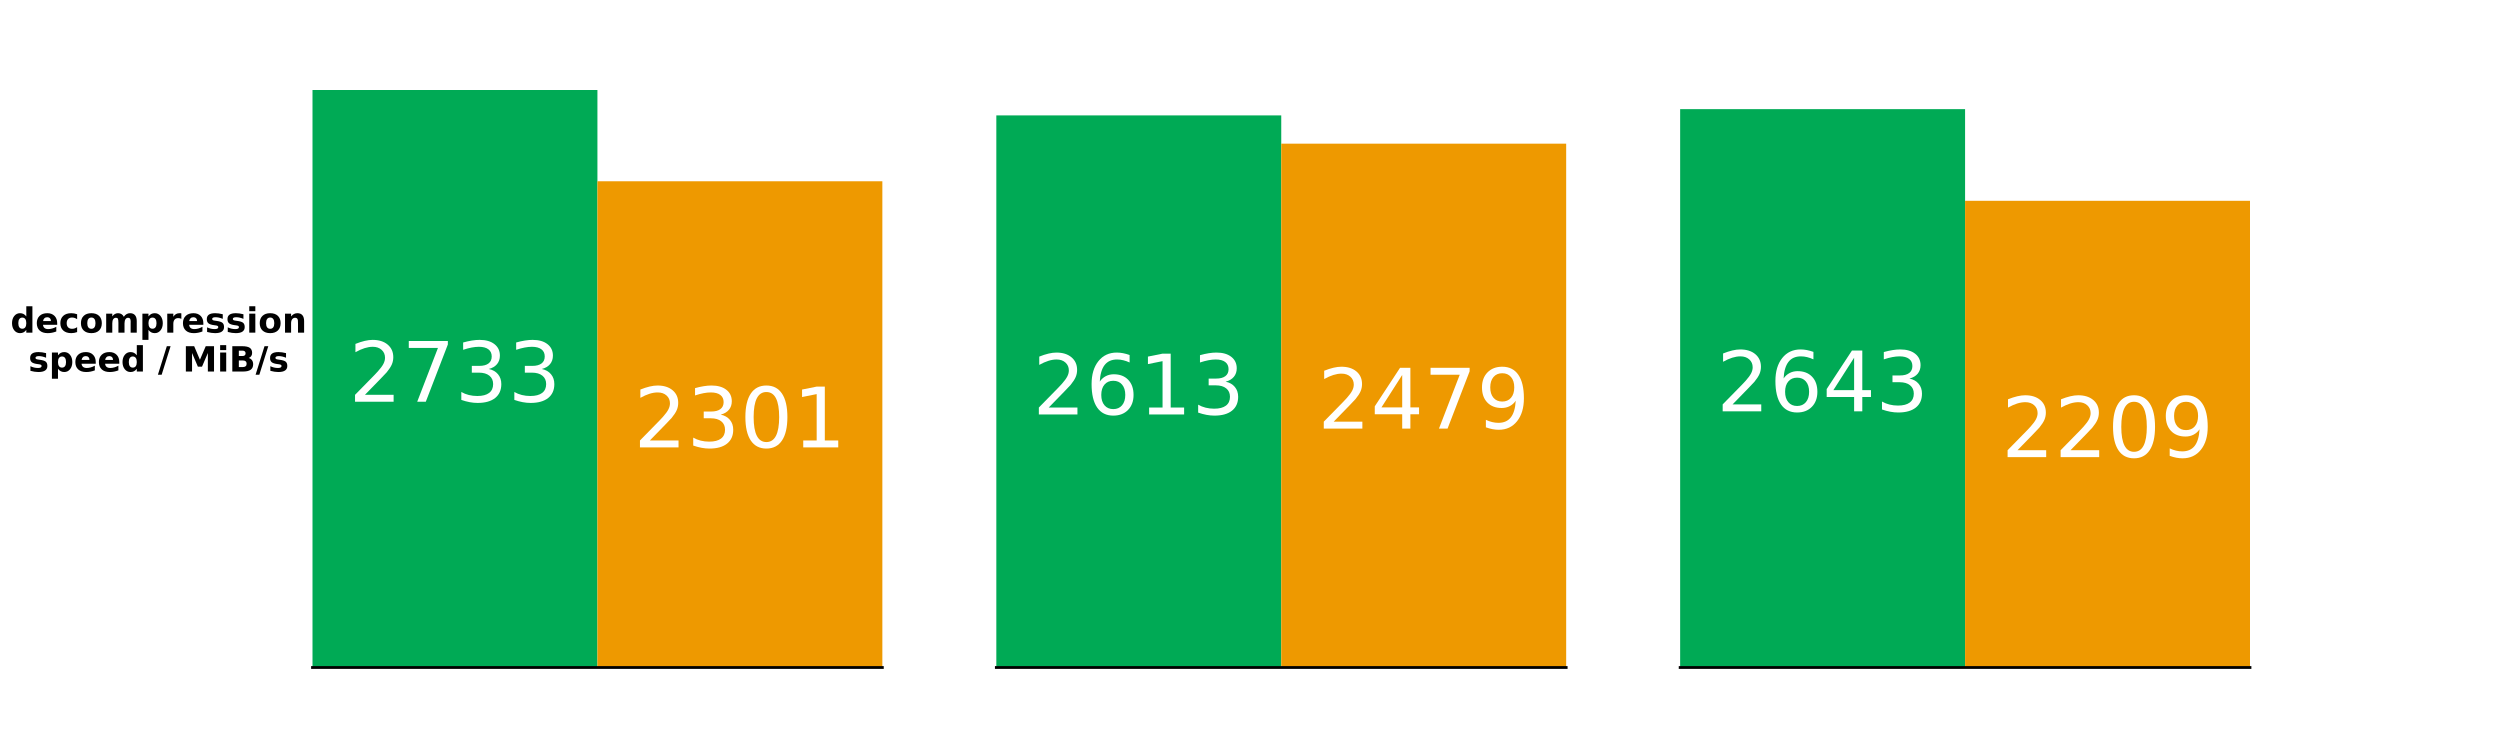
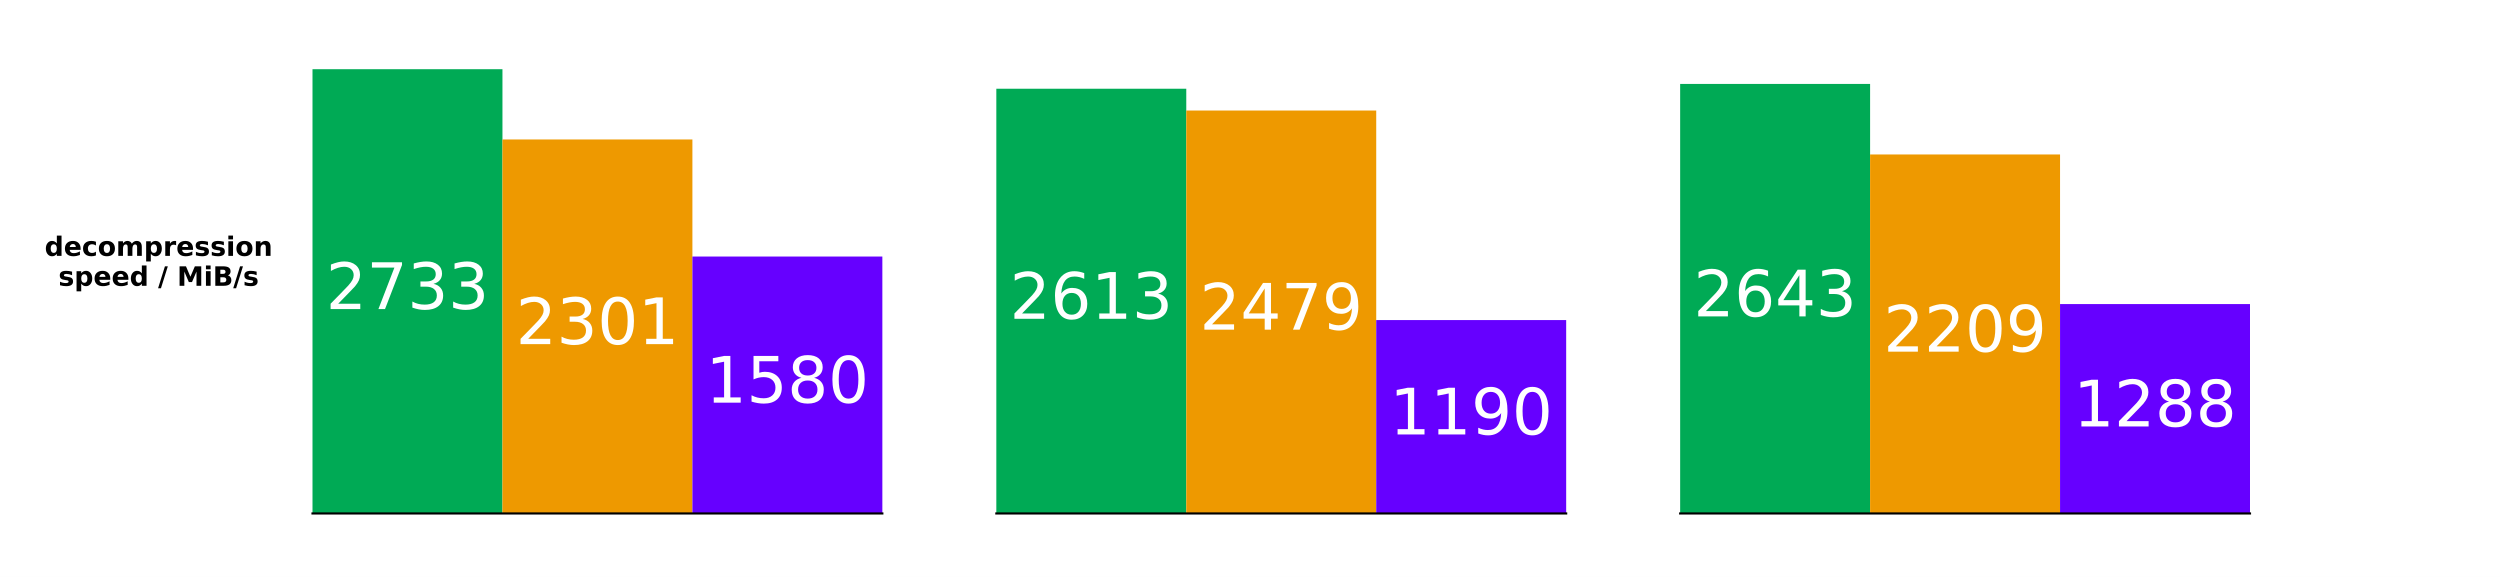
- <svg xmlns="http://www.w3.org/2000/svg" xmlns:xlink="http://www.w3.org/1999/xlink" width="960" height="288" viewBox="0 0 720 216">
+ <svg xmlns="http://www.w3.org/2000/svg" xmlns:xlink="http://www.w3.org/1999/xlink" width="1248" height="288" viewBox="0 0 936 216">
  <defs>
    <style>
            *{stroke-linejoin:round;stroke-linecap:butt}
        </style>
  </defs>
  <g id="figure_1">
-     <path id="patch_1" d="M0 216h720V0H0z" style="fill:#fff" />
+     <path id="patch_1" d="M0 216h936V0H0z" style="fill:#fff" />
    <g id="axes_1">
-       <path id="patch_2" d="M90 192.24h164.118V25.92H90z" style="fill:#fff" />
-       <path id="patch_3" d="M90 192.24h82.059V25.92H90z" clip-path="url(#p243b93a7b1)" style="fill:#0a5" />
-       <path id="patch_4" d="M172.059 192.24h82.059V52.208h-82.06z" clip-path="url(#p243b93a7b1)" style="fill:#e90" />
+       <path id="patch_2" d="M117 192.24h213.353V25.92H117z" style="fill:#fff" />
+       <path id="patch_3" d="M117 192.24h71.118V25.92H117z" clip-path="url(#p91409dd5a8)" style="fill:#0a5" />
+       <path id="patch_4" d="M188.118 192.24h71.117V52.208h-71.117z" clip-path="url(#p91409dd5a8)" style="fill:#e90" />
+       <path id="patch_5" d="M259.235 192.24h71.118V96.055h-71.118z" clip-path="url(#p91409dd5a8)" style="fill:#60f" />
      <g id="matplotlib.axis_2">
        <g id="text_1">
-           <g transform="matrix(.1 0 0 -.1 3.012 95.802)">
+           <g transform="matrix(.1 0 0 -.1 16.719 95.802)">
            <defs>
-               <path id="DejaVuSans-Bold-64" d="M2919 2988v1875h1125V0H2919v506q-231-309-510-453-278-144-643-144-647 0-1063 514-415 515-415 1324t415 1323q416 514 1063 514 362 0 642-145t511-451zM2181 722q360 0 549 262 189 263 189 763t-189 762q-189 263-549 263-356 0-545-263-189-262-189-762t189-763q189-262 545-262z" transform="scale(.01563)" />
-               <path id="DejaVuSans-Bold-65" d="M4031 1759v-318H1416q40-394 284-591t681-197q353 0 723 105 371 105 762 317V213Q3469 63 3072-14t-794-77q-950 0-1477 483-526 483-526 1355 0 856 517 1346 517 491 1424 491 825 0 1320-497 495-496 495-1328zm-1150 372q0 319-186 514-186 196-486 196-325 0-528-183t-253-527h1453z" transform="scale(.01563)" />
-               <path id="DejaVuSans-Bold-63" d="M3366 3391v-913q-228 156-458 231t-477 75q-468 0-729-273t-261-764q0-491 261-765 261-273 729-273 263 0 499 78 236 79 436 232V103Q3103 6 2833-42q-270-49-542-49-947 0-1482 486-534 486-534 1352t534 1351q535 486 1482 486 275 0 542-48t533-145z" transform="scale(.01563)" />
-               <path id="DejaVuSans-Bold-6f" d="M2203 2784q-372 0-567-267t-195-770q0-503 195-771 195-267 567-267 366 0 559 267 194 268 194 771t-194 770q-193 267-559 267zm0 800q903 0 1411-488 508-487 508-1349 0-863-508-1351Q3106-91 2203-91q-906 0-1417 487-511 488-511 1351 0 862 511 1349 511 488 1417 488z" transform="scale(.01563)" />
-               <path id="DejaVuSans-Bold-6d" d="M3781 2919q213 325 505 495t642 170q603 0 919-372 316-371 316-1081V0H5038v1825q3 41 4 84 2 44 2 125 0 372-110 539-109 168-353 168-318 0-492-263-173-262-180-759V0H2784v1825q0 581-100 748-100 168-356 168-322 0-497-264t-175-755V0H531v3500h1125v-512q207 296 474 446t589 150q362 0 640-175 279-175 422-490z" transform="scale(.01563)" />
-               <path id="DejaVuSans-Bold-70" d="M1656 506v-1837H538v4831h1118v-512q232 306 513 451t647 145q647 0 1062-514 416-514 416-1323T3878 423Q3463-91 2816-91q-366 0-647 145-281 146-513 452zm744 2266q-359 0-552-264-192-264-192-761t192-761q193-264 552-264t548 262q190 263 190 763t-190 762q-189 263-548 263z" transform="scale(.01563)" />
-               <path id="DejaVuSans-Bold-72" d="M3138 2547q-147 69-293 101-145 33-292 33-431 0-664-277-233-276-233-791V0H538v3500h1118v-575q216 344 495 501 280 158 671 158 56 0 121-5 66-4 191-20l4-1012z" transform="scale(.01563)" />
-               <path id="DejaVuSans-Bold-73" d="M3272 3391v-850q-359 150-694 225-334 75-631 75-319 0-474-80-154-80-154-245 0-135 117-207 117-71 420-106l197-28q860-109 1156-359 297-250 297-785 0-559-413-841Q2681-91 1863-91q-347 0-718 55-370 55-761 164v850q335-162 686-244 352-81 714-81 329 0 494 90 166 91 166 270 0 150-114 223t-455 114l-197 25q-747 94-1047 347t-300 769q0 556 381 824 382 269 1169 269 310 0 650-47 341-46 741-146z" transform="scale(.01563)" />
-               <path id="DejaVuSans-Bold-69" d="M538 3500h1118V0H538v3500zm0 1363h1118v-913H538v913z" transform="scale(.01563)" />
-               <path id="DejaVuSans-Bold-6e" d="M4056 2131V0H2931v1631q0 453-20 625t-70 253q-66 110-179 171-112 61-256 61-350 0-550-271-200-270-200-748V0H538v3500h1118v-512q253 306 537 451 285 145 629 145 606 0 920-372 314-371 314-1081z" transform="scale(.01563)" />
+               <path id="DejaVuSans-Bold-64" d="M2919 2988v1875h1125V0H2919v506q-231-309-510-453-278-144-643-144-647 0-1063 514-415 515-415 1324t415 1323q416 514 1063 514 362 0 642-145t511-451M2181 722q360 0 549 262 189 263 189 763t-189 762q-189 263-549 263-356 0-545-263-189-262-189-762t189-763q189-262 545-262" transform="scale(.01563)" />
+               <path id="DejaVuSans-Bold-65" d="M4031 1759v-318H1416q40-394 284-591t681-197q353 0 723 105 371 105 762 317V213Q3469 63 3072-14t-794-77q-950 0-1477 483-526 483-526 1355 0 856 517 1346 517 491 1424 491 825 0 1320-497 495-496 495-1328m-1150 372q0 319-186 514-186 196-486 196-325 0-528-183t-253-527z" transform="scale(.01563)" />
+               <path id="DejaVuSans-Bold-63" d="M3366 3391v-913q-228 156-458 231t-477 75q-468 0-729-273t-261-764 261-765q261-273 729-273 263 0 499 78 236 79 436 232V103Q3103 6 2833-42q-270-49-542-49-947 0-1482 486-534 486-534 1352t534 1351q535 486 1482 486 275 0 542-48t533-145" transform="scale(.01563)" />
+               <path id="DejaVuSans-Bold-6f" d="M2203 2784q-372 0-567-267t-195-770 195-771q195-267 567-267 366 0 559 267 194 268 194 771t-194 770q-193 267-559 267m0 800q903 0 1411-488 508-487 508-1349 0-863-508-1351Q3106-91 2203-91q-906 0-1417 487-511 488-511 1351 0 862 511 1349 511 488 1417 488" transform="scale(.01563)" />
+               <path id="DejaVuSans-Bold-6d" d="M3781 2919q213 325 505 495t642 170q603 0 919-372 316-371 316-1081V0H5038v1825q3 41 4 84 2 44 2 125 0 372-110 539-109 168-353 168-318 0-492-263-173-262-180-759V0H2784v1825q0 581-100 748-100 168-356 168-322 0-497-264t-175-755V0H531v3500h1125v-512q207 296 474 446t589 150q362 0 640-175 279-175 422-490" transform="scale(.01563)" />
+               <path id="DejaVuSans-Bold-70" d="M1656 506v-1837H538v4831h1118v-512q232 306 513 451t647 145q647 0 1062-514 416-514 416-1323T3878 423Q3463-91 2816-91q-366 0-647 145-281 146-513 452m744 2266q-359 0-552-264-192-264-192-761t192-761q193-264 552-264t548 262q190 263 190 763t-190 762q-189 263-548 263" transform="scale(.01563)" />
+               <path id="DejaVuSans-Bold-72" d="M3138 2547q-147 69-293 101-145 33-292 33-431 0-664-277-233-276-233-791V0H538v3500h1118v-575q216 344 495 501 280 158 671 158 56 0 121-5 66-4 191-20z" transform="scale(.01563)" />
+               <path id="DejaVuSans-Bold-73" d="M3272 3391v-850q-359 150-694 225-334 75-631 75-319 0-474-80-154-80-154-245 0-135 117-207 117-71 420-106l197-28q860-109 1156-359 297-250 297-785 0-559-413-841Q2681-91 1863-91q-347 0-718 55-370 55-761 164v850q335-162 686-244 352-81 714-81 329 0 494 90 166 91 166 270 0 150-114 223t-455 114l-197 25q-747 94-1047 347t-300 769q0 556 381 824 382 269 1169 269 310 0 650-47 341-46 741-146" transform="scale(.01563)" />
+               <path id="DejaVuSans-Bold-69" d="M538 3500h1118V0H538zm0 1363h1118v-913H538z" transform="scale(.01563)" />
+               <path id="DejaVuSans-Bold-6e" d="M4056 2131V0H2931v1631q0 453-20 625t-70 253q-66 110-179 171-112 61-256 61-350 0-550-271-200-270-200-748V0H538v3500h1118v-512q253 306 537 451 285 145 629 145 606 0 920-372 314-371 314-1081" transform="scale(.01563)" />
            </defs>
            <use xlink:href="#DejaVuSans-Bold-64" />
            <use xlink:href="#DejaVuSans-Bold-65" x="71.582" />
            <use xlink:href="#DejaVuSans-Bold-63" x="139.404" />
            <use xlink:href="#DejaVuSans-Bold-6f" x="198.682" />
            <use xlink:href="#DejaVuSans-Bold-6d" x="267.383" />
            <use xlink:href="#DejaVuSans-Bold-70" x="371.582" />
            <use xlink:href="#DejaVuSans-Bold-72" x="443.164" />
            <use xlink:href="#DejaVuSans-Bold-65" x="492.48" />
            <use xlink:href="#DejaVuSans-Bold-73" x="560.303" />
            <use xlink:href="#DejaVuSans-Bold-73" x="619.824" />
            <use xlink:href="#DejaVuSans-Bold-69" x="679.346" />
            <use xlink:href="#DejaVuSans-Bold-6f" x="713.623" />
            <use xlink:href="#DejaVuSans-Bold-6e" x="782.324" />
          </g>
-           <g transform="matrix(.1 0 0 -.1 8.16 107)">
+           <g transform="matrix(.1 0 0 -.1 21.867 107)">
            <defs>
-               <path id="DejaVuSans-Bold-2f" d="M1644 4666h694L691-594H0l1644 5260z" transform="scale(.01563)" />
-               <path id="DejaVuSans-Bold-4d" d="M588 4666h1531l1062-2497 1069 2497h1528V0H4641v3413L3566 897h-763L1728 3413V0H588v4666z" transform="scale(.01563)" />
-               <path id="DejaVuSans-Bold-42" d="M2456 2859q285 0 431 125 147 125 147 369 0 241-147 367-146 127-431 127h-665v-988h665zm41-2040q362 0 545 153t183 462q0 304-181 455-181 152-547 152h-706V819h706zm1119 1678q387-113 599-416 213-303 213-743 0-675-456-1007Q3516 0 2584 0H588v4666h1806q972 0 1408-294t436-941q0-340-160-579-159-239-462-355z" transform="scale(.01563)" />
+               <path id="DejaVuSans-Bold-2f" d="M1644 4666h694L691-594H0z" transform="scale(.01563)" />
+               <path id="DejaVuSans-Bold-4d" d="M588 4666h1531l1062-2497 1069 2497h1528V0H4641v3413L3566 897h-763L1728 3413V0H588z" transform="scale(.01563)" />
+               <path id="DejaVuSans-Bold-42" d="M2456 2859q285 0 431 125 147 125 147 369 0 241-147 367-146 127-431 127h-665v-988zm41-2040q362 0 545 153t183 462q0 304-181 455-181 152-547 152h-706V819zm1119 1678q387-113 599-416 213-303 213-743 0-675-456-1007Q3516 0 2584 0H588v4666h1806q972 0 1408-294t436-941q0-340-160-579-159-239-462-355" transform="scale(.01563)" />
            </defs>
            <use xlink:href="#DejaVuSans-Bold-73" />
            <use xlink:href="#DejaVuSans-Bold-70" x="59.521" />
            <use xlink:href="#DejaVuSans-Bold-65" x="131.104" />
            <use xlink:href="#DejaVuSans-Bold-65" x="198.926" />
            <use xlink:href="#DejaVuSans-Bold-64" x="266.748" />
-             <use xlink:href="#DejaVuSans-Bold-20" x="338.33" />
            <use xlink:href="#DejaVuSans-Bold-2f" x="373.145" />
-             <use xlink:href="#DejaVuSans-Bold-20" x="409.668" />
            <use xlink:href="#DejaVuSans-Bold-4d" x="444.482" />
            <use xlink:href="#DejaVuSans-Bold-69" x="543.994" />
            <use xlink:href="#DejaVuSans-Bold-42" x="578.271" />
            <use xlink:href="#DejaVuSans-Bold-2f" x="654.492" />
            <use xlink:href="#DejaVuSans-Bold-73" x="691.016" />
          </g>
        </g>
      </g>
-       <path id="patch_5" d="M90 192.24h164.118" style="fill:none;stroke:#000;stroke-width:.8;stroke-linejoin:miter;stroke-linecap:square" />
-       <g id="text_2" style="fill:#fff" transform="matrix(.24 0 0 -.24 100.49 115.703)">
+       <path id="patch_6" d="M117 192.24h213.353" style="fill:none;stroke:#000;stroke-width:.8;stroke-linejoin:miter;stroke-linecap:square" />
+       <g id="text_2" style="fill:#fff" transform="matrix(.24 0 0 -.24 122.019 115.703)">
        <defs>
-           <path id="DejaVuSans-32" d="M1228 531h2203V0H469v531q359 372 979 998 621 627 780 809 303 340 423 576 121 236 121 464 0 372-261 606-261 235-680 235-297 0-627-103-329-103-704-313v638q381 153 712 231 332 78 607 78 725 0 1156-363 431-362 431-968 0-288-108-546-107-257-392-607-78-91-497-524-418-433-1181-1211z" transform="scale(.01563)" />
-           <path id="DejaVuSans-37" d="M525 4666h3000v-269L1831 0h-659l1594 4134H525v532z" transform="scale(.01563)" />
-           <path id="DejaVuSans-33" d="M2597 2516q453-97 707-404 255-306 255-756 0-690-475-1069Q2609-91 1734-91q-293 0-604 58T488 141v609q262-153 574-231 313-78 654-78 593 0 904 234t311 681q0 413-289 645-289 233-804 233h-544v519h569q465 0 712 186t247 536q0 359-255 551-254 193-729 193-260 0-557-57-297-56-653-174v562q360 100 674 150t592 50q719 0 1137-327 419-326 419-882 0-388-222-655t-631-370z" transform="scale(.01563)" />
+           <path id="DejaVuSans-32" d="M1228 531h2203V0H469v531q359 372 979 998 621 627 780 809 303 340 423 576 121 236 121 464 0 372-261 606-261 235-680 235-297 0-627-103-329-103-704-313v638q381 153 712 231 332 78 607 78 725 0 1156-363 431-362 431-968 0-288-108-546-107-257-392-607-78-91-497-524-418-433-1181-1211" transform="scale(.01563)" />
+           <path id="DejaVuSans-37" d="M525 4666h3000v-269L1831 0h-659l1594 4134H525z" transform="scale(.01563)" />
+           <path id="DejaVuSans-33" d="M2597 2516q453-97 707-404 255-306 255-756 0-690-475-1069Q2609-91 1734-91q-293 0-604 58T488 141v609q262-153 574-231 313-78 654-78 593 0 904 234t311 681q0 413-289 645-289 233-804 233h-544v519h569q465 0 712 186t247 536q0 359-255 551-254 193-729 193-260 0-557-57-297-56-653-174v562q360 100 674 150t592 50q719 0 1137-327 419-326 419-882 0-388-222-655t-631-370" transform="scale(.01563)" />
        </defs>
        <use xlink:href="#DejaVuSans-32" />
        <use xlink:href="#DejaVuSans-37" x="63.623" />
        <use xlink:href="#DejaVuSans-33" x="127.246" />
        <use xlink:href="#DejaVuSans-33" x="190.869" />
      </g>
-       <g id="text_3" style="fill:#fff" transform="matrix(.24 0 0 -.24 182.548 128.847)">
+       <g id="text_3" style="fill:#fff" transform="matrix(.24 0 0 -.24 193.136 128.847)">
        <defs>
-           <path id="DejaVuSans-30" d="M2034 4250q-487 0-733-480-245-479-245-1442 0-959 245-1439 246-480 733-480 491 0 736 480 246 480 246 1439 0 963-246 1442-245 480-736 480zm0 500q785 0 1199-621 414-620 414-1801 0-1178-414-1799Q2819-91 2034-91q-784 0-1198 620-414 621-414 1799 0 1181 414 1801 414 621 1198 621z" transform="scale(.01563)" />
-           <path id="DejaVuSans-31" d="M794 531h1031v3560L703 3866v575l1116 225h631V531h1031V0H794v531z" transform="scale(.01563)" />
+           <path id="DejaVuSans-30" d="M2034 4250q-487 0-733-480-245-479-245-1442 0-959 245-1439 246-480 733-480 491 0 736 480 246 480 246 1439 0 963-246 1442-245 480-736 480m0 500q785 0 1199-621 414-620 414-1801 0-1178-414-1799Q2819-91 2034-91q-784 0-1198 620-414 621-414 1799 0 1181 414 1801 414 621 1198 621" transform="scale(.01563)" />
+           <path id="DejaVuSans-31" d="M794 531h1031v3560L703 3866v575l1116 225h631V531h1031V0H794z" transform="scale(.01563)" />
        </defs>
        <use xlink:href="#DejaVuSans-32" />
        <use xlink:href="#DejaVuSans-33" x="63.623" />
        <use xlink:href="#DejaVuSans-30" x="127.246" />
        <use xlink:href="#DejaVuSans-31" x="190.869" />
      </g>
+       <g id="text_4" style="fill:#fff" transform="matrix(.24 0 0 -.24 264.254 150.77)">
+         <defs>
+           <path id="DejaVuSans-35" d="M691 4666h2478v-532H1269V2991q137 47 274 70 138 23 276 23 781 0 1237-428 457-428 457-1159 0-753-469-1171Q2575-91 1722-91q-294 0-599 50Q819 9 494 109v635q281-153 581-228t634-75q541 0 856 284 316 284 316 772 0 487-316 771-315 285-856 285-253 0-505-56-251-56-513-175z" transform="scale(.01563)" />
+           <path id="DejaVuSans-38" d="M2034 2216q-450 0-708-241-257-241-257-662 0-422 257-663 258-241 708-241t709 242q260 243 260 662 0 421-258 662-257 241-711 241m-631 268q-406 100-633 378-226 279-226 679 0 559 398 884 399 325 1092 325 697 0 1094-325t397-884q0-400-227-679-226-278-629-378 456-106 710-416 255-309 255-755 0-679-414-1042Q2806-91 2034-91q-771 0-1186 362-414 363-414 1042 0 446 256 755 257 310 713 416m-231 997q0-362 226-565 227-203 636-203 407 0 636 203 230 203 230 565 0 363-230 566-229 203-636 203-409 0-636-203-226-203-226-566" transform="scale(.01563)" />
+         </defs>
+         <use xlink:href="#DejaVuSans-31" />
+         <use xlink:href="#DejaVuSans-35" x="63.623" />
+         <use xlink:href="#DejaVuSans-38" x="127.246" />
+         <use xlink:href="#DejaVuSans-30" x="190.869" />
+       </g>
    </g>
    <g id="axes_2">
-       <path id="patch_6" d="M286.941 192.24H451.06V25.92H286.94z" style="fill:#fff" />
-       <path id="patch_7" d="M286.941 192.24H369V33.231h-82.059z" clip-path="url(#p8d155f42c8)" style="fill:#0a5" />
-       <path id="patch_8" d="M369 192.24h82.059V41.381H369z" clip-path="url(#p8d155f42c8)" style="fill:#e90" />
-       <path id="patch_9" d="M286.941 192.24H451.06" style="fill:none;stroke:#000;stroke-width:.8;stroke-linejoin:miter;stroke-linecap:square" />
-       <g id="text_4" style="fill:#fff" transform="matrix(.24 0 0 -.24 297.43 119.358)">
+       <path id="patch_7" d="M373.024 192.24h213.352V25.92H373.024z" style="fill:#fff" />
+       <path id="patch_8" d="M373.024 192.24h71.117V33.231h-71.117z" clip-path="url(#ped7b33de5d)" style="fill:#0a5" />
+       <path id="patch_9" d="M444.141 192.24h71.118V41.381H444.14z" clip-path="url(#ped7b33de5d)" style="fill:#e90" />
+       <path id="patch_10" d="M515.259 192.24h71.117v-72.402H515.26z" clip-path="url(#ped7b33de5d)" style="fill:#60f" />
+       <path id="patch_11" d="M373.024 192.24h213.352" style="fill:none;stroke:#000;stroke-width:.8;stroke-linejoin:miter;stroke-linecap:square" />
+       <g id="text_5" style="fill:#fff" transform="matrix(.24 0 0 -.24 378.042 119.358)">
        <defs>
-           <path id="DejaVuSans-36" d="M2113 2584q-425 0-674-291-248-290-248-796 0-503 248-796 249-292 674-292t673 292q248 293 248 796 0 506-248 796-248 291-673 291zm1253 1979v-575q-238 112-480 171-242 60-480 60-625 0-955-422-329-422-376-1275 184 272 462 417 279 145 613 145 703 0 1111-427 408-426 408-1160 0-719-425-1154Q2819-91 2113-91q-810 0-1238 620-428 621-428 1799 0 1106 525 1764t1409 658q238 0 480-47t505-140z" transform="scale(.01563)" />
+           <path id="DejaVuSans-36" d="M2113 2584q-425 0-674-291-248-290-248-796 0-503 248-796 249-292 674-292t673 292q248 293 248 796 0 506-248 796-248 291-673 291m1253 1979v-575q-238 112-480 171-242 60-480 60-625 0-955-422-329-422-376-1275 184 272 462 417 279 145 613 145 703 0 1111-427 408-426 408-1160 0-719-425-1154Q2819-91 2113-91q-810 0-1238 620-428 621-428 1799 0 1106 525 1764t1409 658q238 0 480-47t505-140" transform="scale(.01563)" />
        </defs>
        <use xlink:href="#DejaVuSans-32" />
        <use xlink:href="#DejaVuSans-36" x="63.623" />
        <use xlink:href="#DejaVuSans-31" x="127.246" />
        <use xlink:href="#DejaVuSans-33" x="190.869" />
      </g>
-       <g id="text_5" style="fill:#fff" transform="matrix(.24 0 0 -.24 379.49 123.433)">
+       <g id="text_6" style="fill:#fff" transform="matrix(.24 0 0 -.24 449.16 123.433)">
        <defs>
-           <path id="DejaVuSans-34" d="M2419 4116 825 1625h1594v2491zm-166 550h794V1625h666v-525h-666V0h-628v1100H313v609l1940 2957z" transform="scale(.01563)" />
-           <path id="DejaVuSans-39" d="M703 97v575q238-113 481-172 244-59 479-59 625 0 954 420 330 420 377 1277-181-269-460-413-278-144-615-144-700 0-1108 423-408 424-408 1159 0 718 425 1152 425 435 1131 435 810 0 1236-621 427-620 427-1801 0-1103-524-1761Q2575-91 1691-91q-238 0-482 47Q966 3 703 97zm1256 1978q425 0 673 290 249 291 249 798 0 503-249 795-248 292-673 292t-673-292q-248-292-248-795 0-507 248-798 248-290 673-290z" transform="scale(.01563)" />
+           <path id="DejaVuSans-34" d="M2419 4116 825 1625h1594zm-166 550h794V1625h666v-525h-666V0h-628v1100H313v609z" transform="scale(.01563)" />
+           <path id="DejaVuSans-39" d="M703 97v575q238-113 481-172 244-59 479-59 625 0 954 420 330 420 377 1277-181-269-460-413-278-144-615-144-700 0-1108 423-408 424-408 1159 0 718 425 1152 425 435 1131 435 810 0 1236-621 427-620 427-1801 0-1103-524-1761Q2575-91 1691-91q-238 0-482 47Q966 3 703 97m1256 1978q425 0 673 290 249 291 249 798 0 503-249 795-248 292-673 292t-673-292-248-795q0-507 248-798 248-290 673-290" transform="scale(.01563)" />
        </defs>
        <use xlink:href="#DejaVuSans-32" />
        <use xlink:href="#DejaVuSans-34" x="63.623" />
        <use xlink:href="#DejaVuSans-37" x="127.246" />
        <use xlink:href="#DejaVuSans-39" x="190.869" />
      </g>
+       <g id="text_7" style="fill:#fff" transform="matrix(.24 0 0 -.24 520.278 162.662)">
+         <use xlink:href="#DejaVuSans-31" />
+         <use xlink:href="#DejaVuSans-31" x="63.623" />
+         <use xlink:href="#DejaVuSans-39" x="127.246" />
+         <use xlink:href="#DejaVuSans-30" x="190.869" />
+       </g>
    </g>
    <g id="axes_3">
-       <path id="patch_10" d="M483.882 192.24H648V25.92H483.882z" style="fill:#fff" />
-       <path id="patch_11" d="M483.882 192.24h82.06V31.43h-82.06z" clip-path="url(#pbd22b69261)" style="fill:#0a5" />
-       <path id="patch_12" d="M565.941 192.24H648V57.824h-82.059z" clip-path="url(#pbd22b69261)" style="fill:#e90" />
-       <path id="patch_13" d="M483.882 192.24H648" style="fill:none;stroke:#000;stroke-width:.8;stroke-linejoin:miter;stroke-linecap:square" />
-       <g id="text_6" style="fill:#fff" transform="matrix(.24 0 0 -.24 494.372 118.458)">
+       <path id="patch_12" d="M629.047 192.24H842.4V25.92H629.047z" style="fill:#fff" />
+       <path id="patch_13" d="M629.047 192.24h71.118V31.43h-71.118z" clip-path="url(#p986c4caeff)" style="fill:#0a5" />
+       <path id="patch_14" d="M700.165 192.24h71.117V57.824h-71.117z" clip-path="url(#p986c4caeff)" style="fill:#e90" />
+       <path id="patch_15" d="M771.282 192.24H842.4v-78.397h-71.118z" clip-path="url(#p986c4caeff)" style="fill:#60f" />
+       <path id="patch_16" d="M629.047 192.24H842.4" style="fill:none;stroke:#000;stroke-width:.8;stroke-linejoin:miter;stroke-linecap:square" />
+       <g id="text_8" style="fill:#fff" transform="matrix(.24 0 0 -.24 634.066 118.458)">
        <use xlink:href="#DejaVuSans-32" />
        <use xlink:href="#DejaVuSans-36" x="63.623" />
        <use xlink:href="#DejaVuSans-34" x="127.246" />
        <use xlink:href="#DejaVuSans-33" x="190.869" />
      </g>
-       <g id="text_7" style="fill:#fff" transform="matrix(.24 0 0 -.24 576.43 131.654)">
+       <g id="text_9" style="fill:#fff" transform="matrix(.24 0 0 -.24 705.184 131.654)">
        <use xlink:href="#DejaVuSans-32" />
        <use xlink:href="#DejaVuSans-32" x="63.623" />
        <use xlink:href="#DejaVuSans-30" x="127.246" />
        <use xlink:href="#DejaVuSans-39" x="190.869" />
      </g>
+       <g id="text_10" style="fill:#fff" transform="matrix(.24 0 0 -.24 776.301 159.664)">
+         <use xlink:href="#DejaVuSans-31" />
+         <use xlink:href="#DejaVuSans-32" x="63.623" />
+         <use xlink:href="#DejaVuSans-38" x="127.246" />
+         <use xlink:href="#DejaVuSans-38" x="190.869" />
+       </g>
    </g>
  </g>
  <defs>
-     <clipPath id="p243b93a7b1">
-       <path d="M90 25.92h164.118v166.32H90z" />
+     <clipPath id="p91409dd5a8">
+       <path d="M117 25.92h213.353v166.32H117z" />
    </clipPath>
-     <clipPath id="p8d155f42c8">
-       <path d="M286.941 25.92h164.118v166.32H286.941z" />
+     <clipPath id="ped7b33de5d">
+       <path d="M373.024 25.92h213.353v166.32H373.024z" />
    </clipPath>
-     <clipPath id="pbd22b69261">
-       <path d="M483.882 25.92H648v166.32H483.882z" />
+     <clipPath id="p986c4caeff">
+       <path d="M629.047 25.92H842.4v166.32H629.047z" />
    </clipPath>
  </defs>
</svg>
